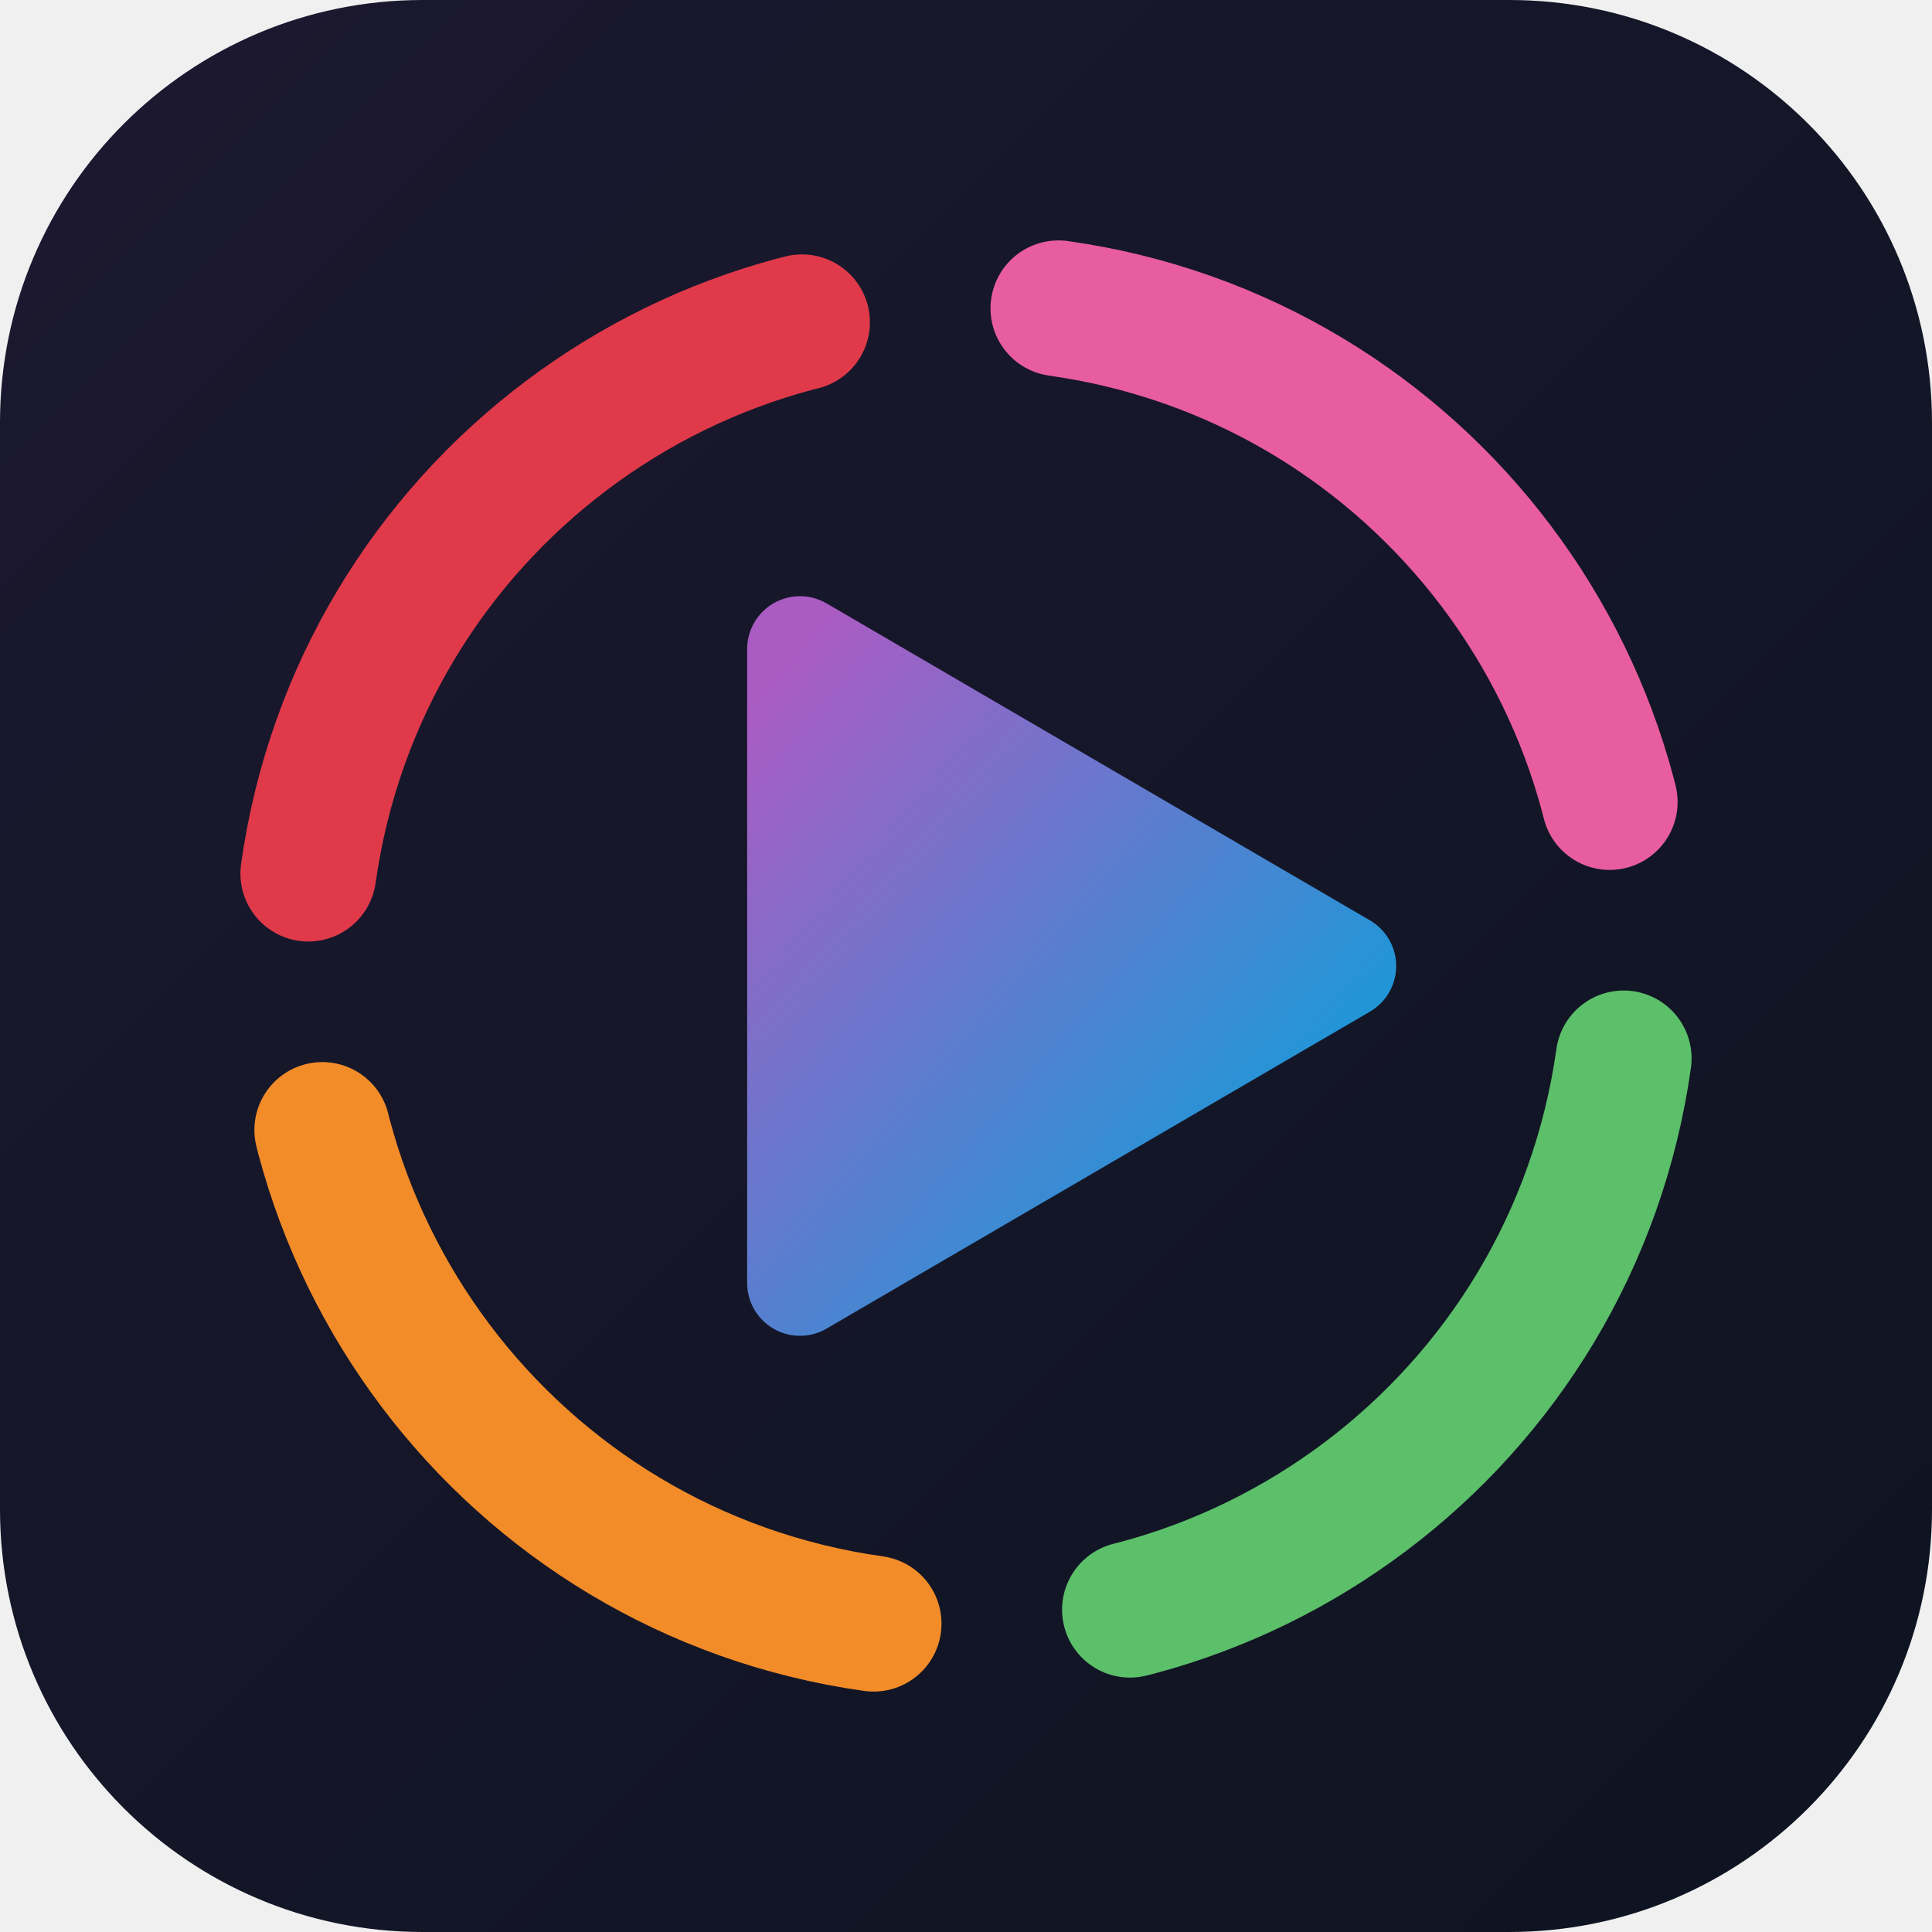
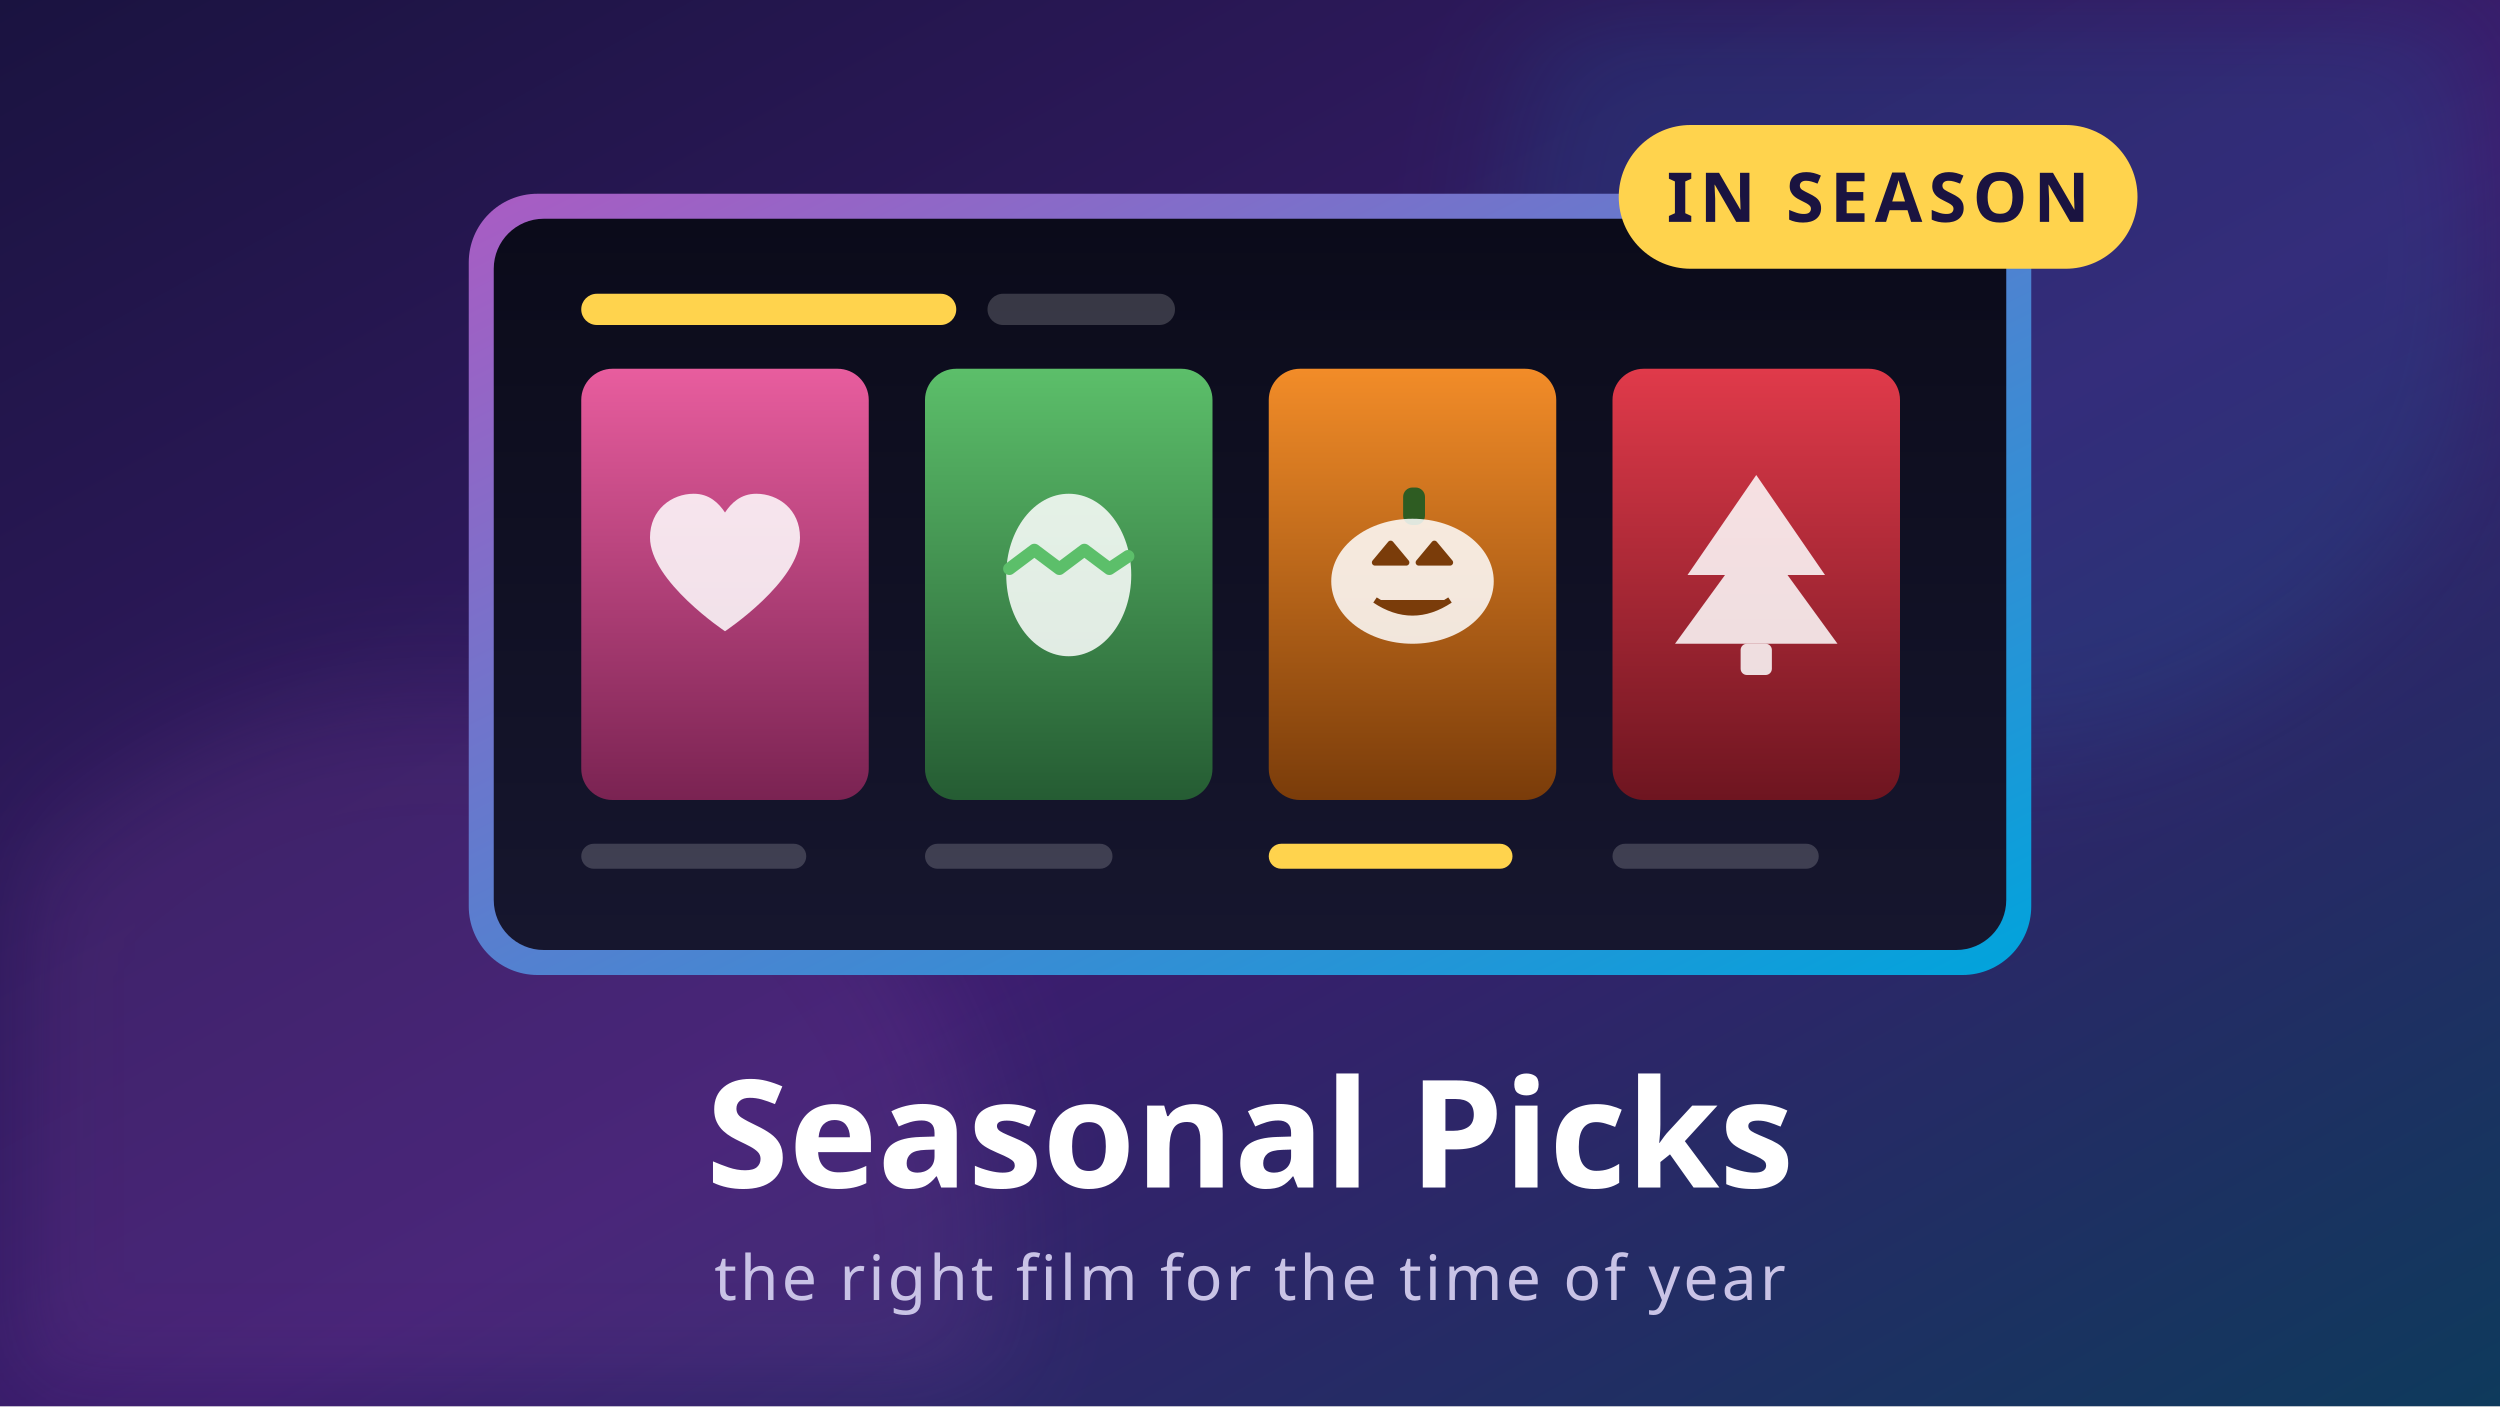
- <svg xmlns="http://www.w3.org/2000/svg" viewBox="0 0 256 256" width="256" height="256" role="img" aria-labelledby="t">
+ <svg xmlns="http://www.w3.org/2000/svg" width="800" height="450" viewBox="0 0 800 450">
  <defs>
    <linearGradient id="bg" x1="0" y1="0" x2="1" y2="1">
-       <stop offset="0" stop-color="#1c1830" />
-       <stop offset="1" stop-color="#0d1420" />
+       <stop offset="0" stop-color="#1a1340" />
+       <stop offset="0.55" stop-color="#3b1d6e" />
+       <stop offset="1" stop-color="#0e3a5c" />
    </linearGradient>
-     <linearGradient id="play" x1="0" y1="0" x2="1" y2="1">
+     <linearGradient id="screen" x1="0" y1="0" x2="0" y2="1">
+       <stop offset="0" stop-color="#0b0b1a" />
+       <stop offset="1" stop-color="#16162e" />
+     </linearGradient>
+     <linearGradient id="jf" x1="0" y1="0" x2="1" y2="1">
      <stop offset="0" stop-color="#aa5cc3" />
      <stop offset="1" stop-color="#00a4dc" />
    </linearGradient>
+     <linearGradient id="val" x1="0" y1="0" x2="0" y2="1">
+       <stop offset="0" stop-color="#e85d9e" />
+       <stop offset="1" stop-color="#7a2352" />
+     </linearGradient>
+     <linearGradient id="eas" x1="0" y1="0" x2="0" y2="1">
+       <stop offset="0" stop-color="#5cbf6a" />
+       <stop offset="1" stop-color="#255c33" />
+     </linearGradient>
+     <linearGradient id="hal" x1="0" y1="0" x2="0" y2="1">
+       <stop offset="0" stop-color="#f28c28" />
+       <stop offset="1" stop-color="#7a3c0a" />
+     </linearGradient>
+     <linearGradient id="xms" x1="0" y1="0" x2="0" y2="1">
+       <stop offset="0" stop-color="#e03a4a" />
+       <stop offset="1" stop-color="#6e1520" />
+     </linearGradient>
+     <filter id="glow" x="-20%" y="-20%" width="140%" height="140%">
+       <feGaussianBlur stdDeviation="18" />
+     </filter>
  </defs>
-   <rect width="256" height="256" rx="56" fill="url(#bg)" />
-   <g fill="none" stroke-width="18" stroke-linecap="round">
-     <path d="M128 40 A88 88 0 0 1 216 128" stroke="#e85d9e" transform="rotate(8 128 128)" stroke-dasharray="104 999" />
-     <path d="M216 128 A88 88 0 0 1 128 216" stroke="#5cbf6a" transform="rotate(8 128 128)" stroke-dasharray="104 999" />
-     <path d="M128 216 A88 88 0 0 1 40 128" stroke="#f28c28" transform="rotate(8 128 128)" stroke-dasharray="104 999" />
-     <path d="M40 128 A88 88 0 0 1 128 40" stroke="#e03a4a" transform="rotate(8 128 128)" stroke-dasharray="104 999" />
+   <rect width="800" height="450" fill="url(#bg)" />
+   <circle cx="640" cy="80" r="160" fill="#00a4dc" opacity="0.12" filter="url(#glow)" />
+   <circle cx="140" cy="400" r="180" fill="#aa5cc3" opacity="0.14" filter="url(#glow)" />
+   <rect x="150" y="62" width="500" height="250" rx="22" fill="url(#jf)" />
+   <rect x="158" y="70" width="484" height="234" rx="16" fill="url(#screen)" />
+   <rect x="186" y="94" width="120" height="10" rx="5" fill="#ffd34d" />
+   <rect x="316" y="94" width="60" height="10" rx="5" fill="#ffffff" opacity="0.18" />
+   <g transform="translate(186 118)">
+     <rect width="92" height="138" rx="10" fill="url(#val)" />
+     <path d="M46 84 C46 84 22 68 22 54 C22 45 29 40 36 40 C41 40 44 43 46 46 C48 43 51 40 56 40 C63 40 70 45 70 54 C70 68 46 84 46 84 Z" fill="#ffffff" opacity="0.85" />
  </g>
-   <path d="M106 86 L178 128 L106 170 Z" fill="url(#play)" stroke="url(#play)" stroke-width="14" stroke-linejoin="round" />
+   <g transform="translate(296 118)">
+     <rect width="92" height="138" rx="10" fill="url(#eas)" />
+     <ellipse cx="46" cy="66" rx="20" ry="26" fill="#ffffff" opacity="0.85" />
+     <path d="M27 64 L35 58 L43 64 L51 58 L59 64 L65 60" fill="none" stroke="#5cbf6a" stroke-width="4" stroke-linecap="round" stroke-linejoin="round" />
+   </g>
+   <g transform="translate(406 118)">
+     <rect width="92" height="138" rx="10" fill="url(#hal)" />
+     <rect x="43" y="38" width="7" height="12" rx="3" fill="#2e5c22" />
+     <ellipse cx="46" cy="68" rx="26" ry="20" fill="#ffffff" opacity="0.85" />
+     <path d="M34 62 L39 56 L44 62 Z M48 62 L53 56 L58 62 Z M34 74 Q46 82 58 74" fill="#7a3c0a" stroke="#7a3c0a" stroke-width="2" stroke-linejoin="round" />
+   </g>
+   <g transform="translate(516 118)">
+     <rect width="92" height="138" rx="10" fill="url(#xms)" />
+     <path d="M46 34 L68 66 L56 66 L72 88 L20 88 L36 66 L24 66 Z" fill="#ffffff" opacity="0.85" />
+     <rect x="41" y="88" width="10" height="10" rx="2" fill="#ffffff" opacity="0.85" />
+   </g>
+   <rect x="186" y="270" width="72" height="8" rx="4" fill="#ffffff" opacity="0.18" />
+   <rect x="296" y="270" width="60" height="8" rx="4" fill="#ffffff" opacity="0.18" />
+   <rect x="406" y="270" width="78" height="8" rx="4" fill="#ffd34d" />
+   <rect x="516" y="270" width="66" height="8" rx="4" fill="#ffffff" opacity="0.18" />
+   <g transform="translate(518 40)">
+     <rect width="166" height="46" rx="23" fill="#ffd34d" />
+     <text x="83" y="31" text-anchor="middle" font-family="Segoe UI, Noto Sans, sans-serif" font-size="22" font-weight="800" letter-spacing="2" fill="#1a1340">IN SEASON</text>
+   </g>
+   <text x="400" y="380" text-anchor="middle" font-family="Segoe UI, Noto Sans, sans-serif" font-size="48" font-weight="700" fill="#ffffff">Seasonal Picks</text>
+   <text x="400" y="416" text-anchor="middle" font-family="Segoe UI, Noto Sans, sans-serif" font-size="20" fill="#c9c3e6" letter-spacing="1">the right film for the time of year</text>
</svg>
